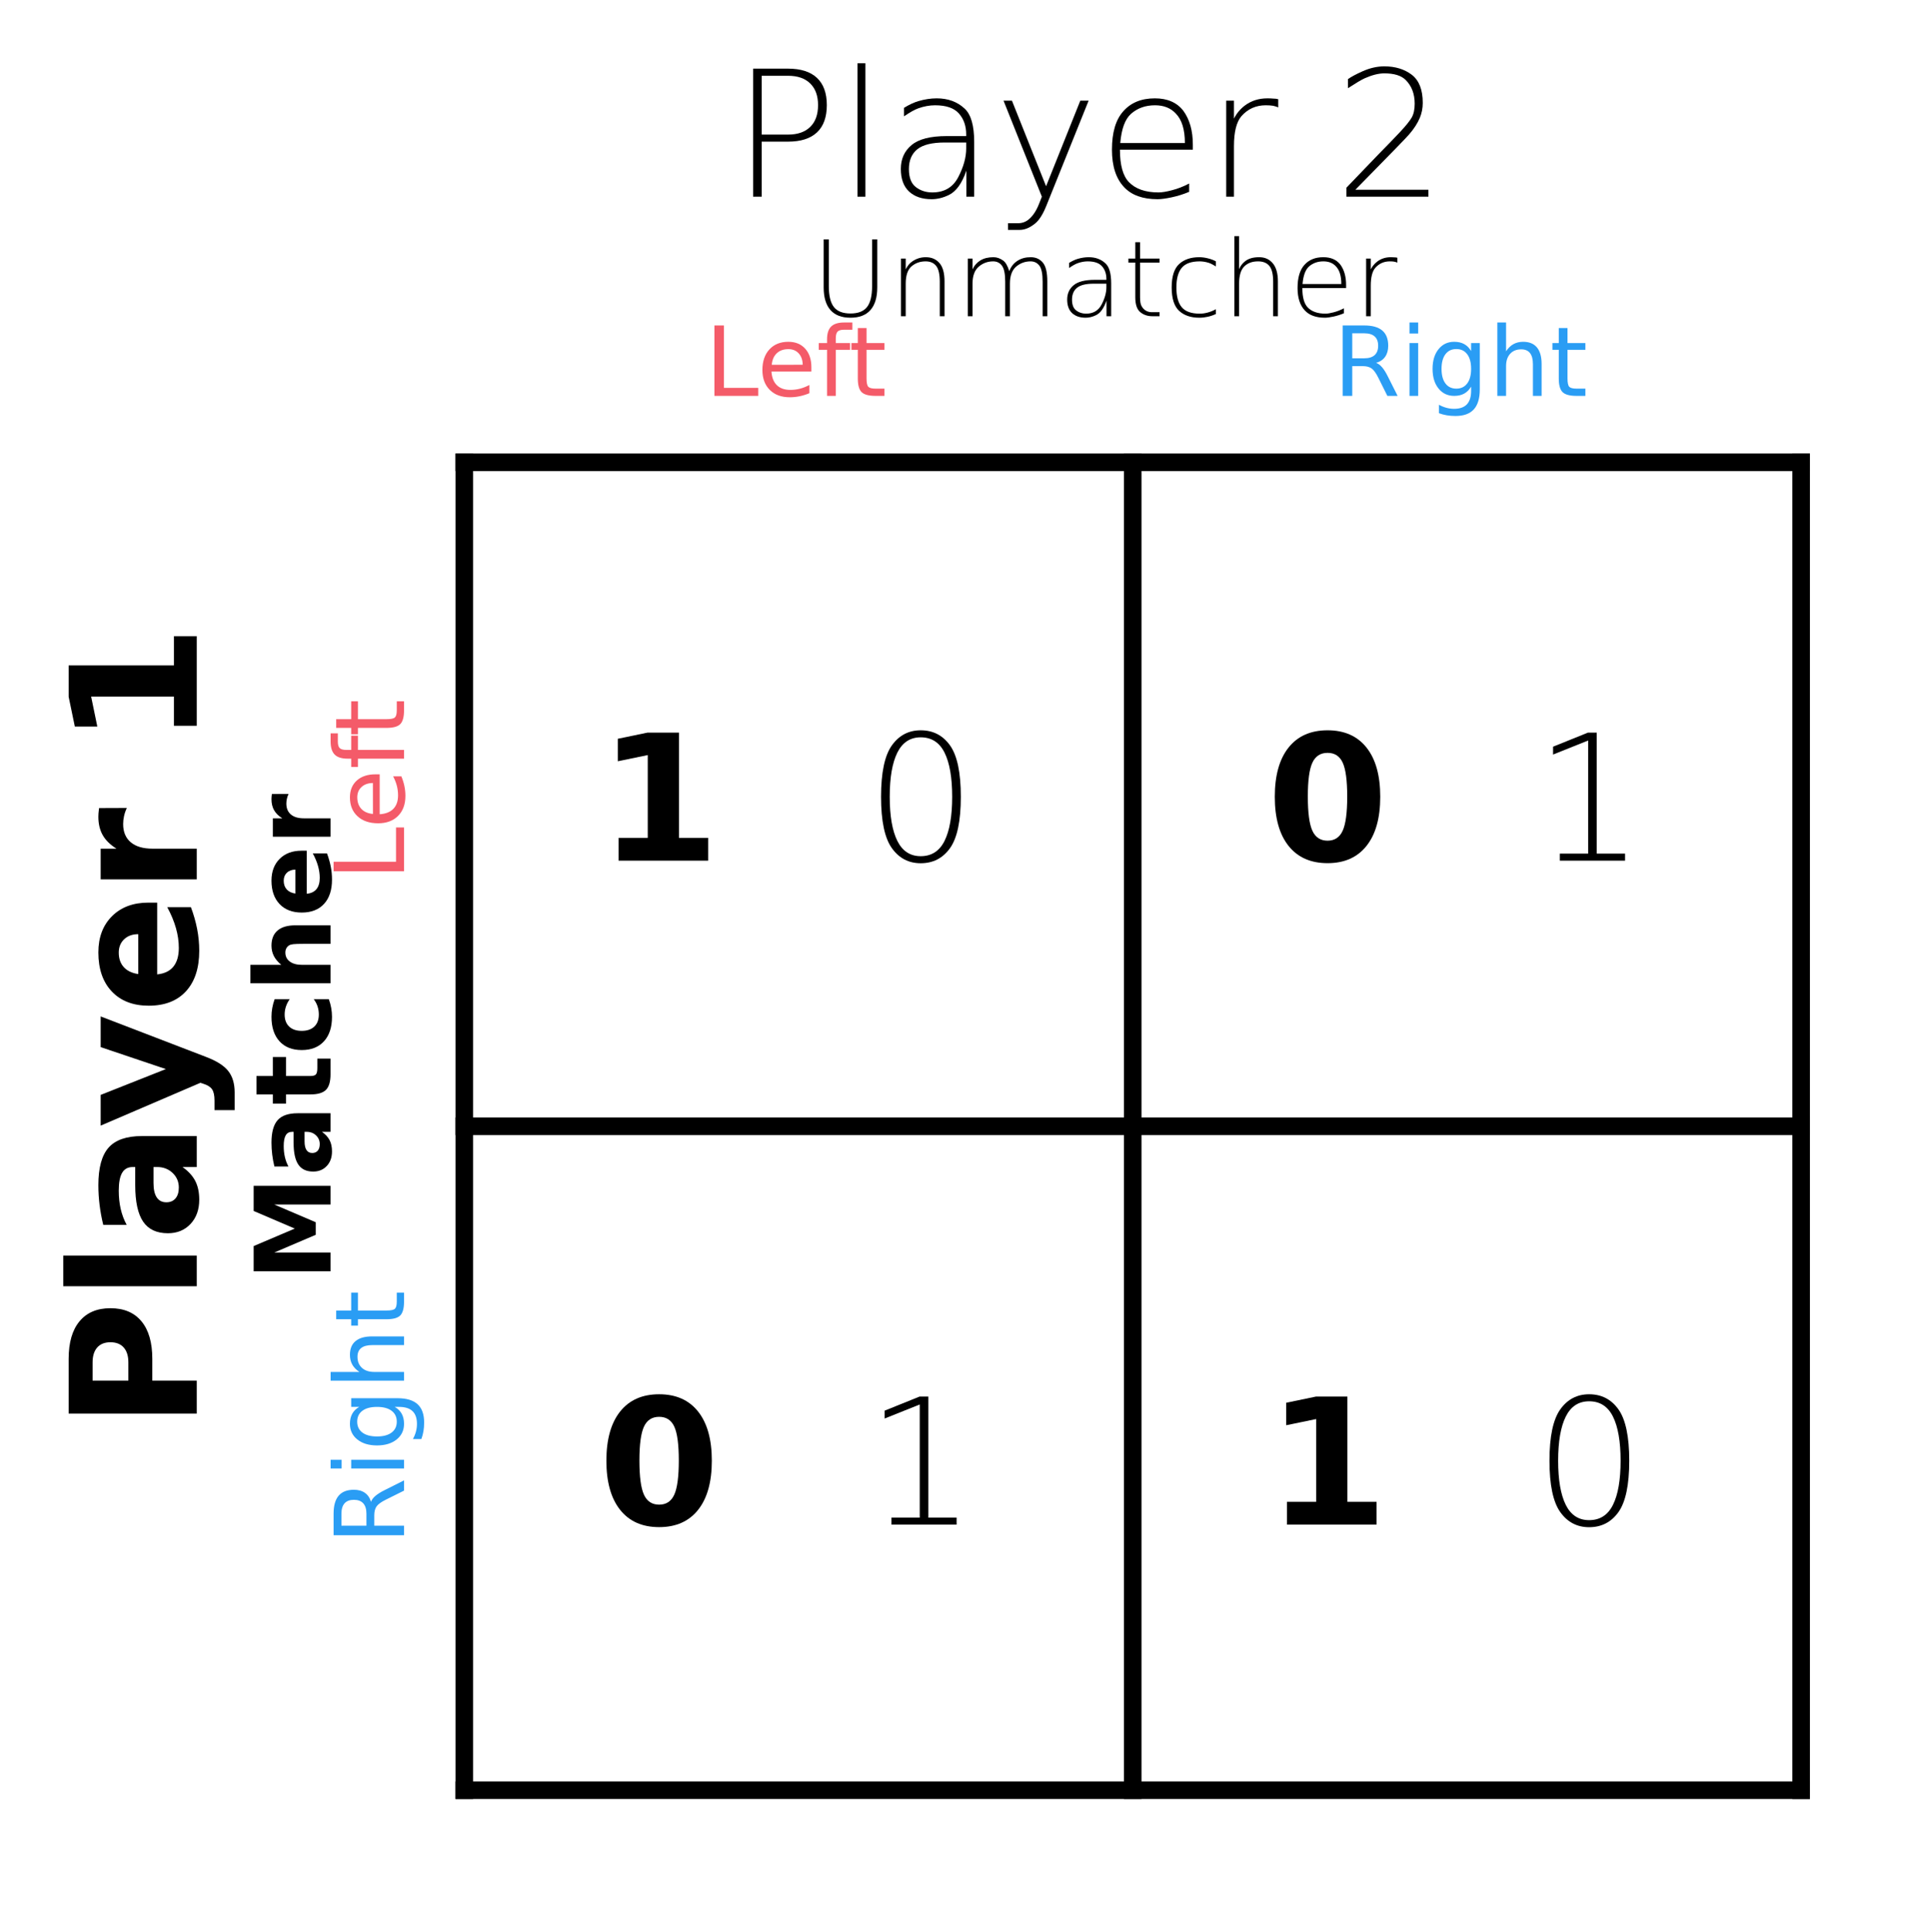
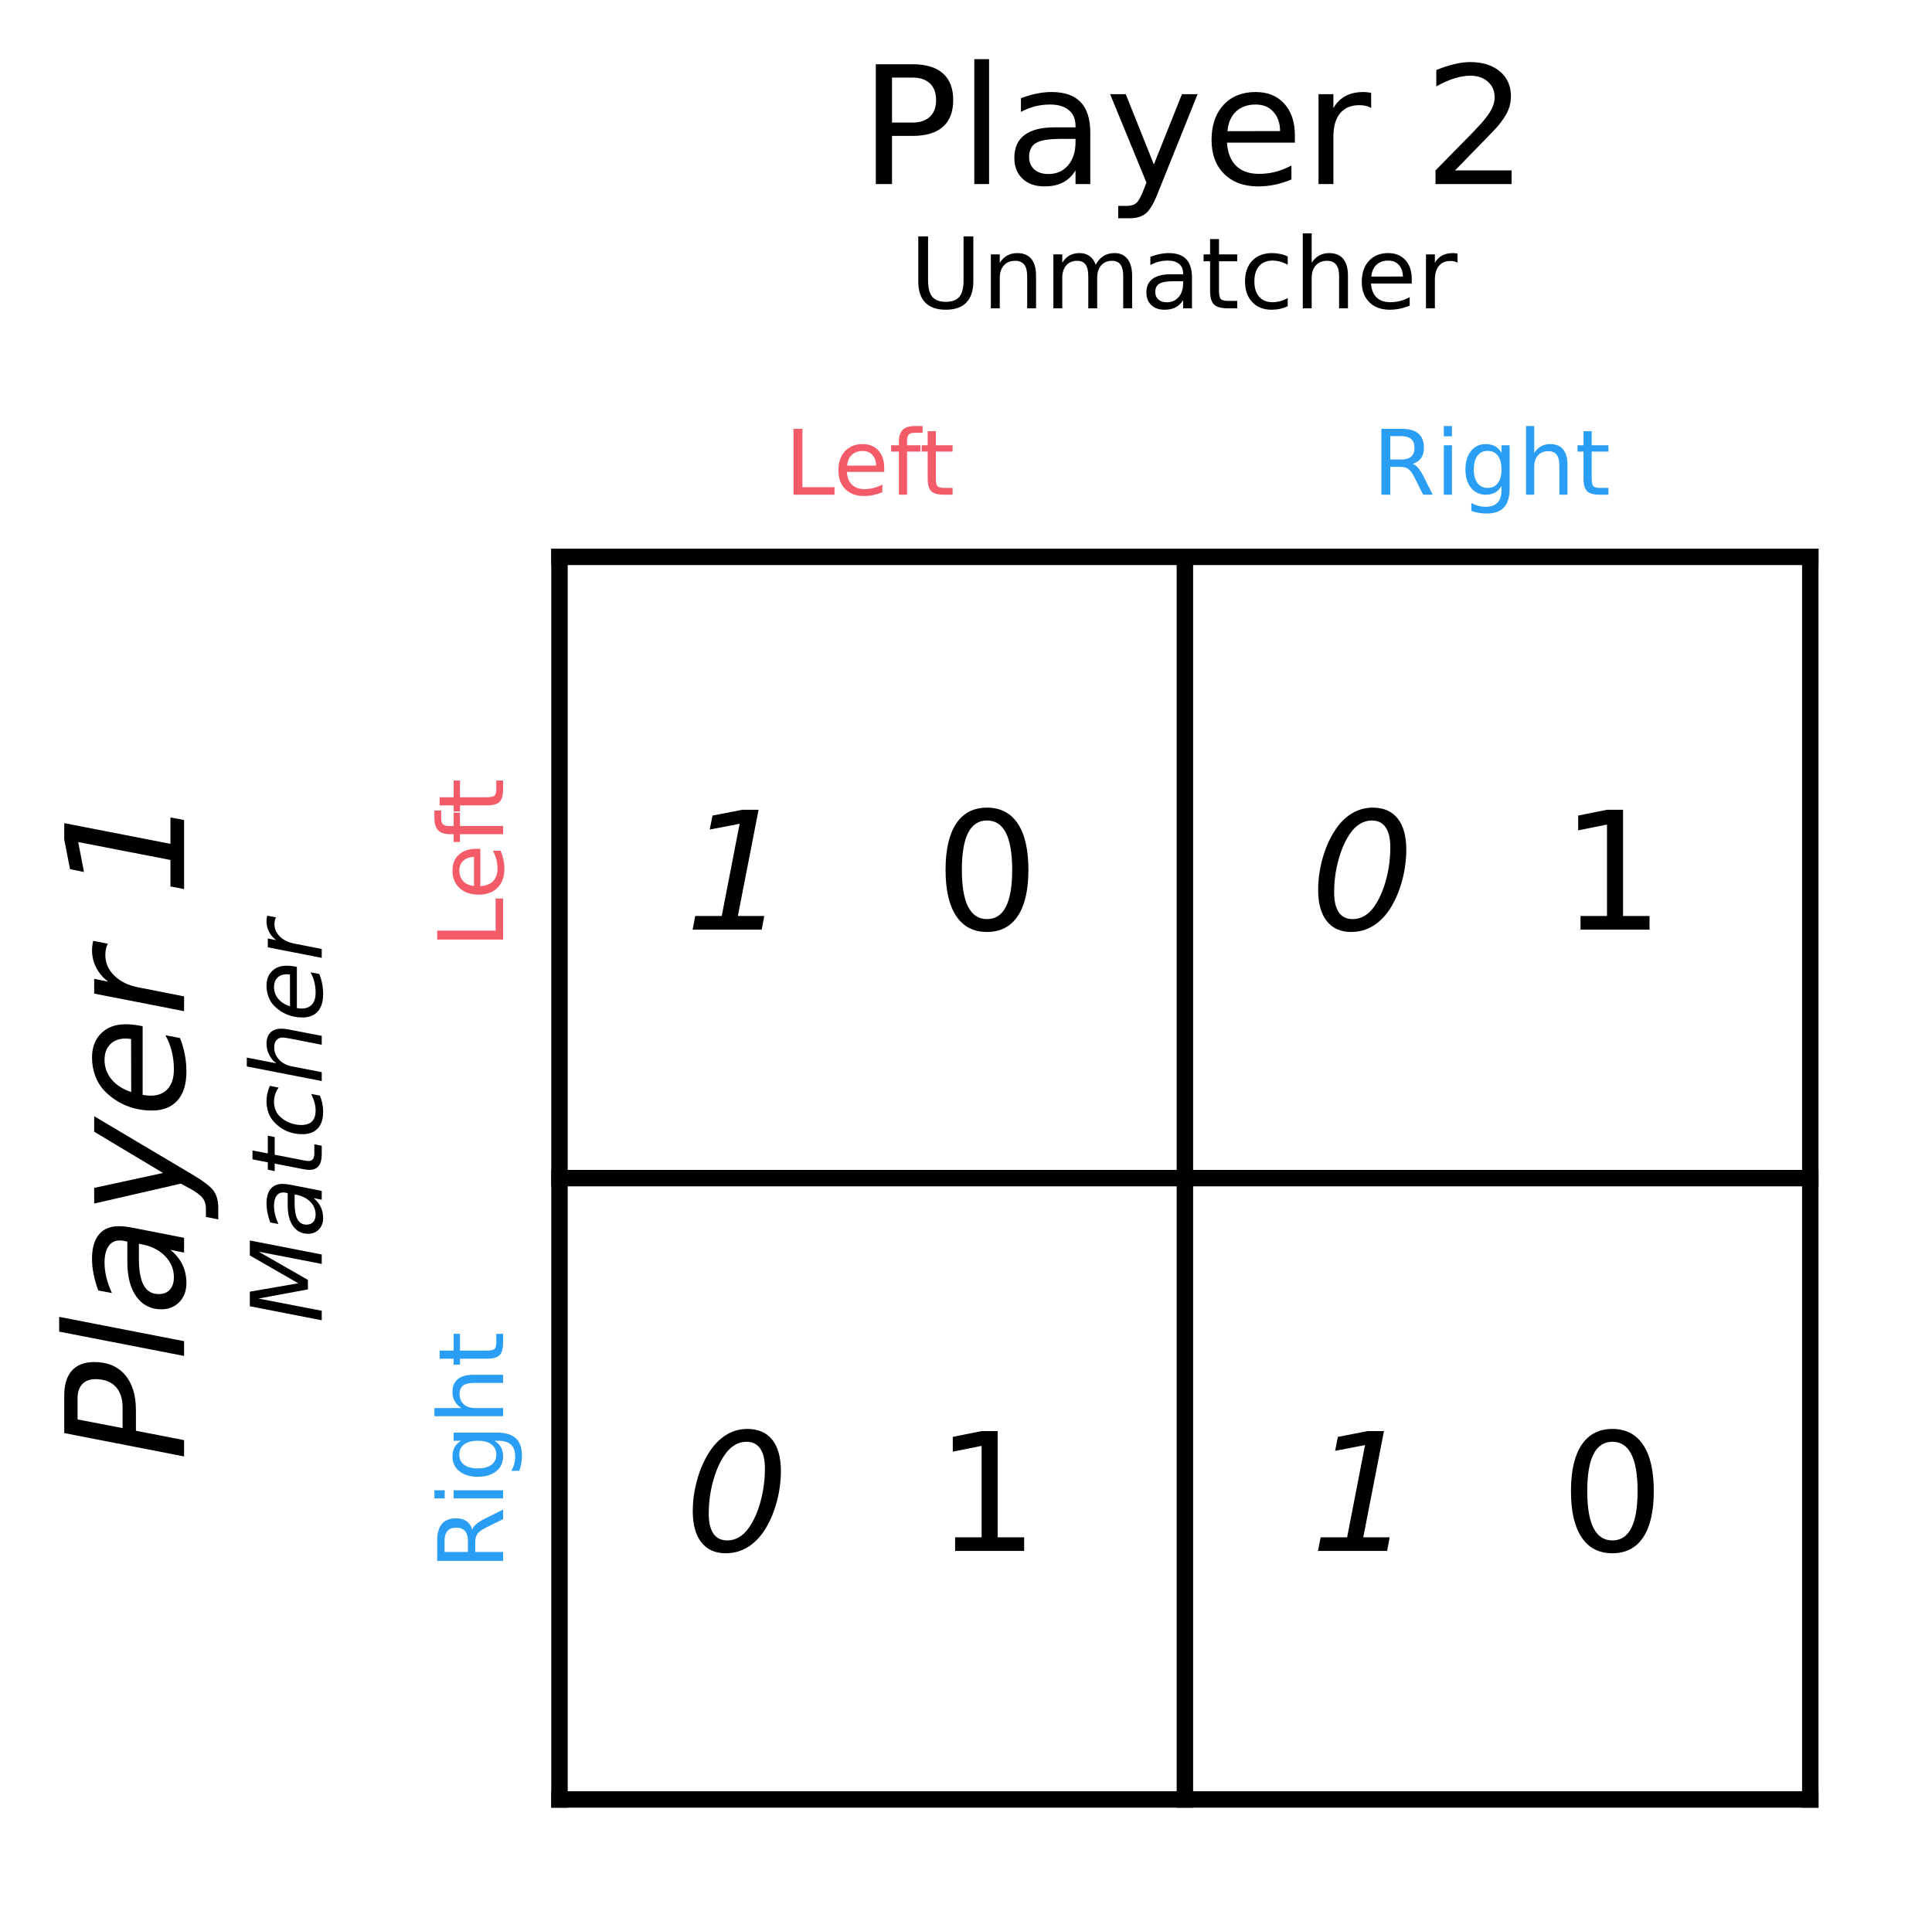
- <svg xmlns="http://www.w3.org/2000/svg" xmlns:xlink="http://www.w3.org/1999/xlink" width="219.845pt" height="218.597pt" viewBox="0 0 219.845 218.597" version="1.1">
+ <svg xmlns="http://www.w3.org/2000/svg" xmlns:xlink="http://www.w3.org/1999/xlink" width="235.064pt" height="233.717pt" viewBox="0 0 235.064 233.717" version="1.1">
  <defs>
    <style type="text/css">*{stroke-linejoin: round; stroke-linecap: butt}</style>
  </defs>
  <g id="figure_1">
    <g id="patch_1">
-       <path d="M 0 218.597  L 219.845 218.597  L 219.845 0  L 0 0  L 0 218.597  z " style="fill: none" />
+       <path d="M 0 233.717  L 235.064 233.717  L 235.064 -0  L 0 -0  L 0 233.717  z " style="fill: none" />
    </g>
    <g id="axes_1">
      <g id="patch_2">
-         <path d="M 45.245 211.397  L 212.645 211.397  L 212.645 45.077  L 45.245 45.077  L 45.245 211.397  z " style="fill: none" />
+         <path d="M 60.464 226.517  L 227.864 226.517  L 227.864 60.197  L 60.464 60.197  L 60.464 226.517  z " style="fill: none" />
      </g>
      <g id="matplotlib.axis_1" />
      <g id="matplotlib.axis_2" />
      <g id="line2d_1">
-         <path d="M 52.855 128.237  L 205.036 128.237  " clip-path="url(#pa1f01f2168)" style="fill: none; stroke: #000000; stroke-width: 2; stroke-linecap: square" />
+         <path d="M 68.073 143.357  L 220.255 143.357  " clip-path="url(#p942fbf1f1c)" style="fill: none; stroke: #000000; stroke-width: 2; stroke-linecap: square" />
      </g>
      <g id="line2d_2">
-         <path d="M 128.945 203.837  L 128.945 52.637  " clip-path="url(#pa1f01f2168)" style="fill: none; stroke: #000000; stroke-width: 2; stroke-linecap: square" />
+         <path d="M 144.164 218.957  L 144.164 67.757  " clip-path="url(#p942fbf1f1c)" style="fill: none; stroke: #000000; stroke-width: 2; stroke-linecap: square" />
      </g>
      <g id="line2d_3">
-         <path d="M 52.855 203.837  L 205.036 203.837  " clip-path="url(#pa1f01f2168)" style="fill: none; stroke: #000000; stroke-width: 2; stroke-linecap: square" />
+         <path d="M 68.073 218.957  L 220.255 218.957  " clip-path="url(#p942fbf1f1c)" style="fill: none; stroke: #000000; stroke-width: 2; stroke-linecap: square" />
      </g>
      <g id="line2d_4">
-         <path d="M 52.855 52.637  L 205.036 52.637  " clip-path="url(#pa1f01f2168)" style="fill: none; stroke: #000000; stroke-width: 2; stroke-linecap: square" />
+         <path d="M 68.073 67.757  L 220.255 67.757  " clip-path="url(#p942fbf1f1c)" style="fill: none; stroke: #000000; stroke-width: 2; stroke-linecap: square" />
      </g>
      <g id="line2d_5">
-         <path d="M 52.855 203.837  L 52.855 52.637  " clip-path="url(#pa1f01f2168)" style="fill: none; stroke: #000000; stroke-width: 2; stroke-linecap: square" />
+         <path d="M 68.073 218.957  L 68.073 67.757  " clip-path="url(#p942fbf1f1c)" style="fill: none; stroke: #000000; stroke-width: 2; stroke-linecap: square" />
      </g>
      <g id="line2d_6">
-         <path d="M 205.036 203.837  L 205.036 52.637  " clip-path="url(#pa1f01f2168)" style="fill: none; stroke: #000000; stroke-width: 2; stroke-linecap: square" />
+         <path d="M 220.255 218.957  L 220.255 67.757  " clip-path="url(#p942fbf1f1c)" style="fill: none; stroke: #000000; stroke-width: 2; stroke-linecap: square" />
      </g>
      <g id="text_1">
-         <g transform="translate(68.07273 97.99688) scale(0.2 -0.2)">
-           <defs>
-             <path id="DejaVuSans-Bold-31" d="M 750 831  L 1813 831  L 1813 3847  L 722 3622  L 722 4441  L 1806 4666  L 2950 4666  L 2950 831  L 4013 831  L 4013 0  L 750 0  L 750 831  z " transform="scale(0.015625)" />
-           </defs>
-           <use xlink:href="#DejaVuSans-Bold-31" />
+         <g transform="translate(83.29091 113.1169) scale(0.2 -0.2)">
+           <defs>
+             <path id="DejaVuSans-Oblique-31" d="M 416 531  L 1447 531  L 2144 4122  L 978 3897  L 1088 4441  L 2247 4666  L 2881 4666  L 2075 531  L 3103 531  L 3003 0  L 313 0  L 416 531  z " transform="scale(0.015625)" />
+           </defs>
+           <use xlink:href="#DejaVuSans-Oblique-31" />
        </g>
      </g>
      <g id="text_2">
-         <g transform="translate(98.50909 97.99688) scale(0.2 -0.2)">
-           <defs>
-             <path id="DejaVuSans-ExtraLight-30" d="M 2016 4494  Q 1444 4494 1166 3938  Q 888 3378 888 2328  Q 888 1278 1166 719  Q 1444 163 2016 163  Q 2606 163 2884 719  Q 3163 1278 3163 2328  Q 3163 3378 2884 3938  Q 2606 4494 2016 4494  z M 2016 4750  Q 2691 4750 3084 4200  Q 3478 3647 3478 2328  Q 3478 1009 3084 456  Q 2691 -94 2016 -94  Q 1359 -94 966 456  Q 572 1009 572 2328  Q 572 3647 966 4200  Q 1359 4750 2016 4750  z " transform="scale(0.015625)" />
-           </defs>
-           <use xlink:href="#DejaVuSans-ExtraLight-30" />
+         <g transform="translate(113.7273 113.1169) scale(0.2 -0.2)">
+           <defs>
+             <path id="DejaVuSans-30" d="M 2034 4250  Q 1547 4250 1301 3770  Q 1056 3291 1056 2328  Q 1056 1369 1301 889  Q 1547 409 2034 409  Q 2525 409 2770 889  Q 3016 1369 3016 2328  Q 3016 3291 2770 3770  Q 2525 4250 2034 4250  z M 2034 4750  Q 2819 4750 3233 4129  Q 3647 3509 3647 2328  Q 3647 1150 3233 529  Q 2819 -91 2034 -91  Q 1250 -91 836 529  Q 422 1150 422 2328  Q 422 3509 836 4129  Q 1250 4750 2034 4750  z " transform="scale(0.015625)" />
+           </defs>
+           <use xlink:href="#DejaVuSans-30" />
        </g>
      </g>
      <g id="text_3">
-         <g transform="translate(144.1636 173.5969) scale(0.2 -0.2)">
-           <use xlink:href="#DejaVuSans-Bold-31" />
+         <g transform="translate(159.3818 188.7169) scale(0.2 -0.2)">
+           <use xlink:href="#DejaVuSans-Oblique-31" />
        </g>
      </g>
      <g id="text_4">
-         <g transform="translate(174.6 173.5969) scale(0.2 -0.2)">
-           <use xlink:href="#DejaVuSans-ExtraLight-30" />
+         <g transform="translate(189.8182 188.7169) scale(0.2 -0.2)">
+           <use xlink:href="#DejaVuSans-30" />
        </g>
      </g>
      <g id="text_5">
-         <g transform="translate(68.07273 173.5969) scale(0.2 -0.2)">
-           <defs>
-             <path id="DejaVuSans-Bold-30" d="M 2944 2338  Q 2944 3213 2780 3570  Q 2616 3928 2228 3928  Q 1841 3928 1675 3570  Q 1509 3213 1509 2338  Q 1509 1453 1675 1090  Q 1841 728 2228 728  Q 2613 728 2778 1090  Q 2944 1453 2944 2338  z M 4147 2328  Q 4147 1169 3647 539  Q 3147 -91 2228 -91  Q 1306 -91 806 539  Q 306 1169 306 2328  Q 306 3491 806 4120  Q 1306 4750 2228 4750  Q 3147 4750 3647 4120  Q 4147 3491 4147 2328  z " transform="scale(0.015625)" />
-           </defs>
-           <use xlink:href="#DejaVuSans-Bold-30" />
+         <g transform="translate(83.29091 188.7169) scale(0.2 -0.2)">
+           <defs>
+             <path id="DejaVuSans-Oblique-30" d="M 2444 4750  Q 3078 4750 3414 4328  Q 3750 3906 3750 3116  Q 3750 2516 3592 1923  Q 3434 1331 3150 863  Q 2859 394 2467 151  Q 2075 -91 1600 -91  Q 988 -91 653 334  Q 319 759 319 1544  Q 319 2138 480 2733  Q 641 3328 928 3794  Q 1216 4263 1602 4506  Q 1988 4750 2444 4750  z M 2406 4250  Q 2169 4250 1955 4123  Q 1741 3997 1569 3750  Q 1281 3338 1111 2720  Q 941 2103 941 1453  Q 941 938 1123 673  Q 1306 409 1663 409  Q 1913 409 2125 536  Q 2338 663 2509 909  Q 2794 1319 2961 1936  Q 3128 2553 3128 3206  Q 3128 3722 2945 3986  Q 2763 4250 2406 4250  z " transform="scale(0.015625)" />
+           </defs>
+           <use xlink:href="#DejaVuSans-Oblique-30" />
        </g>
      </g>
      <g id="text_6">
-         <g transform="translate(98.50909 173.5969) scale(0.2 -0.2)">
-           <defs>
-             <path id="DejaVuSans-ExtraLight-31" d="M 950 256  L 1981 256  L 1981 4378  L 703 3866  L 703 4153  L 1975 4666  L 2294 4666  L 2294 256  L 3325 256  L 3325 0  L 950 0  L 950 256  z " transform="scale(0.015625)" />
-           </defs>
-           <use xlink:href="#DejaVuSans-ExtraLight-31" />
+         <g transform="translate(113.7273 188.7169) scale(0.2 -0.2)">
+           <defs>
+             <path id="DejaVuSans-31" d="M 794 531  L 1825 531  L 1825 4091  L 703 3866  L 703 4441  L 1819 4666  L 2450 4666  L 2450 531  L 3481 531  L 3481 0  L 794 0  L 794 531  z " transform="scale(0.015625)" />
+           </defs>
+           <use xlink:href="#DejaVuSans-31" />
        </g>
      </g>
      <g id="text_7">
-         <g transform="translate(144.1636 97.99688) scale(0.2 -0.2)">
-           <use xlink:href="#DejaVuSans-Bold-30" />
+         <g transform="translate(159.3818 113.1169) scale(0.2 -0.2)">
+           <use xlink:href="#DejaVuSans-Oblique-30" />
        </g>
      </g>
      <g id="text_8">
-         <g transform="translate(174.6 97.99688) scale(0.2 -0.2)">
-           <use xlink:href="#DejaVuSans-ExtraLight-31" />
+         <g transform="translate(189.8182 113.1169) scale(0.2 -0.2)">
+           <use xlink:href="#DejaVuSans-31" />
        </g>
      </g>
      <g id="text_9">
-         <g style="fill: #f45b69" transform="translate(45.99464 100.2845) rotate(-90) scale(0.11 -0.11)">
+         <g style="fill: #f45b69" transform="translate(61.21283 115.4045) rotate(-90) scale(0.11 -0.11)">
          <defs>
            <path id="DejaVuSans-4c" d="M 628 4666  L 1259 4666  L 1259 531  L 3531 531  L 3531 0  L 628 0  L 628 4666  z " transform="scale(0.015625)" />
            <path id="DejaVuSans-65" d="M 3597 1894  L 3597 1613  L 953 1613  Q 991 1019 1311 708  Q 1631 397 2203 397  Q 2534 397 2845 478  Q 3156 559 3463 722  L 3463 178  Q 3153 47 2828 -22  Q 2503 -91 2169 -91  Q 1331 -91 842 396  Q 353 884 353 1716  Q 353 2575 817 3079  Q 1281 3584 2069 3584  Q 2775 3584 3186 3129  Q 3597 2675 3597 1894  z M 3022 2063  Q 3016 2534 2758 2815  Q 2500 3097 2075 3097  Q 1594 3097 1305 2825  Q 1016 2553 972 2059  L 3022 2063  z " transform="scale(0.015625)" />
            <path id="DejaVuSans-66" d="M 2375 4863  L 2375 4384  L 1825 4384  Q 1516 4384 1395 4259  Q 1275 4134 1275 3809  L 1275 3500  L 2222 3500  L 2222 3053  L 1275 3053  L 1275 0  L 697 0  L 697 3053  L 147 3053  L 147 3500  L 697 3500  L 697 3744  Q 697 4328 969 4595  Q 1241 4863 1831 4863  L 2375 4863  z " transform="scale(0.015625)" />
            <path id="DejaVuSans-74" d="M 1172 4494  L 1172 3500  L 2356 3500  L 2356 3053  L 1172 3053  L 1172 1153  Q 1172 725 1289 603  Q 1406 481 1766 481  L 2356 481  L 2356 0  L 1766 0  Q 1100 0 847 248  Q 594 497 594 1153  L 594 3053  L 172 3053  L 172 3500  L 594 3500  L 594 4494  L 1172 4494  z " transform="scale(0.015625)" />
          </defs>
          <use xlink:href="#DejaVuSans-4c" />
          <use xlink:href="#DejaVuSans-65" transform="translate(53.96289 0)" />
          <use xlink:href="#DejaVuSans-66" transform="translate(115.4863 0)" />
          <use xlink:href="#DejaVuSans-74" transform="translate(148.9414 0)" />
        </g>
      </g>
      <g id="text_10">
-         <g style="fill: #2a9df4" transform="translate(45.99464 175.8845) rotate(-90) scale(0.11 -0.11)">
+         <g style="fill: #2a9df4" transform="translate(61.21283 191.0045) rotate(-90) scale(0.11 -0.11)">
          <defs>
            <path id="DejaVuSans-52" d="M 2841 2188  Q 3044 2119 3236 1894  Q 3428 1669 3622 1275  L 4263 0  L 3584 0  L 2988 1197  Q 2756 1666 2539 1819  Q 2322 1972 1947 1972  L 1259 1972  L 1259 0  L 628 0  L 628 4666  L 2053 4666  Q 2853 4666 3247 4331  Q 3641 3997 3641 3322  Q 3641 2881 3436 2590  Q 3231 2300 2841 2188  z M 1259 4147  L 1259 2491  L 2053 2491  Q 2509 2491 2742 2702  Q 2975 2913 2975 3322  Q 2975 3731 2742 3939  Q 2509 4147 2053 4147  L 1259 4147  z " transform="scale(0.015625)" />
            <path id="DejaVuSans-69" d="M 603 3500  L 1178 3500  L 1178 0  L 603 0  L 603 3500  z M 603 4863  L 1178 4863  L 1178 4134  L 603 4134  L 603 4863  z " transform="scale(0.015625)" />
            <path id="DejaVuSans-67" d="M 2906 1791  Q 2906 2416 2648 2759  Q 2391 3103 1925 3103  Q 1463 3103 1205 2759  Q 947 2416 947 1791  Q 947 1169 1205 825  Q 1463 481 1925 481  Q 2391 481 2648 825  Q 2906 1169 2906 1791  z M 3481 434  Q 3481 -459 3084 -895  Q 2688 -1331 1869 -1331  Q 1566 -1331 1297 -1286  Q 1028 -1241 775 -1147  L 775 -588  Q 1028 -725 1275 -790  Q 1522 -856 1778 -856  Q 2344 -856 2625 -561  Q 2906 -266 2906 331  L 2906 616  Q 2728 306 2450 153  Q 2172 0 1784 0  Q 1141 0 747 490  Q 353 981 353 1791  Q 353 2603 747 3093  Q 1141 3584 1784 3584  Q 2172 3584 2450 3431  Q 2728 3278 2906 2969  L 2906 3500  L 3481 3500  L 3481 434  z " transform="scale(0.015625)" />
            <path id="DejaVuSans-68" d="M 3513 2113  L 3513 0  L 2938 0  L 2938 2094  Q 2938 2591 2744 2837  Q 2550 3084 2163 3084  Q 1697 3084 1428 2787  Q 1159 2491 1159 1978  L 1159 0  L 581 0  L 581 4863  L 1159 4863  L 1159 2956  Q 1366 3272 1645 3428  Q 1925 3584 2291 3584  Q 2894 3584 3203 3211  Q 3513 2838 3513 2113  z " transform="scale(0.015625)" />
          </defs>
          <use xlink:href="#DejaVuSans-52" />
          <use xlink:href="#DejaVuSans-69" transform="translate(69.48242 0)" />
          <use xlink:href="#DejaVuSans-67" transform="translate(97.26562 0)" />
          <use xlink:href="#DejaVuSans-68" transform="translate(160.7422 0)" />
          <use xlink:href="#DejaVuSans-74" transform="translate(224.1211 0)" />
        </g>
      </g>
      <g id="text_11">
-         <g style="fill: #f45b69" transform="translate(80.24727 45.07688) scale(0.11 -0.11)">
+         <g style="fill: #f45b69" transform="translate(95.46546 60.19687) scale(0.11 -0.11)">
          <use xlink:href="#DejaVuSans-4c" />
          <use xlink:href="#DejaVuSans-65" transform="translate(53.96289 0)" />
          <use xlink:href="#DejaVuSans-66" transform="translate(115.4863 0)" />
          <use xlink:href="#DejaVuSans-74" transform="translate(148.9414 0)" />
        </g>
      </g>
      <g id="text_12">
-         <g style="fill: #2a9df4" transform="translate(151.7727 45.07688) scale(0.11 -0.11)">
+         <g style="fill: #2a9df4" transform="translate(166.9909 60.19687) scale(0.11 -0.11)">
          <use xlink:href="#DejaVuSans-52" />
          <use xlink:href="#DejaVuSans-69" transform="translate(69.48242 0)" />
          <use xlink:href="#DejaVuSans-67" transform="translate(97.26562 0)" />
          <use xlink:href="#DejaVuSans-68" transform="translate(160.7422 0)" />
          <use xlink:href="#DejaVuSans-74" transform="translate(224.1211 0)" />
        </g>
      </g>
      <g id="text_13">
-         <g transform="translate(22.39688 162.7925) rotate(-90) scale(0.2 -0.2)">
-           <defs>
-             <path id="DejaVuSans-Bold-50" d="M 588 4666  L 2584 4666  Q 3475 4666 3951 4270  Q 4428 3875 4428 3144  Q 4428 2409 3951 2014  Q 3475 1619 2584 1619  L 1791 1619  L 1791 0  L 588 0  L 588 4666  z M 1791 3794  L 1791 2491  L 2456 2491  Q 2806 2491 2997 2661  Q 3188 2831 3188 3144  Q 3188 3456 2997 3625  Q 2806 3794 2456 3794  L 1791 3794  z " transform="scale(0.015625)" />
-             <path id="DejaVuSans-Bold-6c" d="M 538 4863  L 1656 4863  L 1656 0  L 538 0  L 538 4863  z " transform="scale(0.015625)" />
-             <path id="DejaVuSans-Bold-61" d="M 2106 1575  Q 1756 1575 1579 1456  Q 1403 1338 1403 1106  Q 1403 894 1545 773  Q 1688 653 1941 653  Q 2256 653 2472 879  Q 2688 1106 2688 1447  L 2688 1575  L 2106 1575  z M 3816 1997  L 3816 0  L 2688 0  L 2688 519  Q 2463 200 2181 54  Q 1900 -91 1497 -91  Q 953 -91 614 226  Q 275 544 275 1050  Q 275 1666 698 1953  Q 1122 2241 2028 2241  L 2688 2241  L 2688 2328  Q 2688 2594 2478 2717  Q 2269 2841 1825 2841  Q 1466 2841 1156 2769  Q 847 2697 581 2553  L 581 3406  Q 941 3494 1303 3539  Q 1666 3584 2028 3584  Q 2975 3584 3395 3211  Q 3816 2838 3816 1997  z " transform="scale(0.015625)" />
-             <path id="DejaVuSans-Bold-79" d="M 78 3500  L 1197 3500  L 2138 1125  L 2938 3500  L 4056 3500  L 2584 -331  Q 2363 -916 2067 -1148  Q 1772 -1381 1288 -1381  L 641 -1381  L 641 -647  L 991 -647  Q 1275 -647 1404 -556  Q 1534 -466 1606 -231  L 1638 -134  L 78 3500  z " transform="scale(0.015625)" />
-             <path id="DejaVuSans-Bold-65" d="M 4031 1759  L 4031 1441  L 1416 1441  Q 1456 1047 1700 850  Q 1944 653 2381 653  Q 2734 653 3104 758  Q 3475 863 3866 1075  L 3866 213  Q 3469 63 3072 -14  Q 2675 -91 2278 -91  Q 1328 -91 801 392  Q 275 875 275 1747  Q 275 2603 792 3093  Q 1309 3584 2216 3584  Q 3041 3584 3536 3087  Q 4031 2591 4031 1759  z M 2881 2131  Q 2881 2450 2695 2645  Q 2509 2841 2209 2841  Q 1884 2841 1681 2658  Q 1478 2475 1428 2131  L 2881 2131  z " transform="scale(0.015625)" />
-             <path id="DejaVuSans-Bold-72" d="M 3138 2547  Q 2991 2616 2845 2648  Q 2700 2681 2553 2681  Q 2122 2681 1889 2404  Q 1656 2128 1656 1613  L 1656 0  L 538 0  L 538 3500  L 1656 3500  L 1656 2925  Q 1872 3269 2151 3426  Q 2431 3584 2822 3584  Q 2878 3584 2943 3579  Q 3009 3575 3134 3559  L 3138 2547  z " transform="scale(0.015625)" />
-             <path id="DejaVuSans-Bold-20" transform="scale(0.015625)" />
-           </defs>
-           <use xlink:href="#DejaVuSans-Bold-50" />
-           <use xlink:href="#DejaVuSans-Bold-6c" transform="translate(73.29102 0)" />
-           <use xlink:href="#DejaVuSans-Bold-61" transform="translate(107.5684 0)" />
-           <use xlink:href="#DejaVuSans-Bold-79" transform="translate(171.9238 0)" />
-           <use xlink:href="#DejaVuSans-Bold-65" transform="translate(237.1094 0)" />
-           <use xlink:href="#DejaVuSans-Bold-72" transform="translate(304.9316 0)" />
-           <use xlink:href="#DejaVuSans-Bold-20" transform="translate(354.248 0)" />
-           <use xlink:href="#DejaVuSans-Bold-31" transform="translate(389.0625 0)" />
+         <g transform="translate(22.39688 177.7562) rotate(-90) scale(0.2 -0.2)">
+           <defs>
+             <path id="DejaVuSans-Oblique-50" d="M 1081 4666  L 2541 4666  Q 3178 4666 3512 4369  Q 3847 4072 3847 3500  Q 3847 2731 3353 2303  Q 2859 1875 1966 1875  L 1172 1875  L 806 0  L 172 0  L 1081 4666  z M 1613 4147  L 1275 2394  L 2069 2394  Q 2606 2394 2893 2669  Q 3181 2944 3181 3456  Q 3181 3784 2986 3965  Q 2791 4147 2438 4147  L 1613 4147  z " transform="scale(0.015625)" />
+             <path id="DejaVuSans-Oblique-6c" d="M 1172 4863  L 1747 4863  L 800 0  L 225 0  L 1172 4863  z " transform="scale(0.015625)" />
+             <path id="DejaVuSans-Oblique-61" d="M 3438 1997  L 3047 0  L 2472 0  L 2578 531  Q 2325 219 2001 64  Q 1678 -91 1281 -91  Q 834 -91 548 182  Q 263 456 263 884  Q 263 1497 752 1853  Q 1241 2209 2100 2209  L 2900 2209  L 2931 2363  Q 2938 2388 2941 2417  Q 2944 2447 2944 2509  Q 2944 2788 2717 2942  Q 2491 3097 2081 3097  Q 1800 3097 1504 3025  Q 1209 2953 897 2809  L 997 3341  Q 1322 3463 1633 3523  Q 1944 3584 2234 3584  Q 2853 3584 3176 3315  Q 3500 3047 3500 2534  Q 3500 2431 3484 2292  Q 3469 2153 3438 1997  z M 2816 1759  L 2241 1759  Q 1534 1759 1195 1570  Q 856 1381 856 984  Q 856 709 1029 553  Q 1203 397 1509 397  Q 1978 397 2328 733  Q 2678 1069 2791 1631  L 2816 1759  z " transform="scale(0.015625)" />
+             <path id="DejaVuSans-Oblique-79" d="M 1588 -325  Q 1188 -997 936 -1164  Q 684 -1331 294 -1331  L -159 -1331  L -63 -850  L 269 -850  Q 509 -850 678 -719  Q 847 -588 1056 -206  L 1234 128  L 459 3500  L 1069 3500  L 1650 819  L 3256 3500  L 3859 3500  L 1588 -325  z " transform="scale(0.015625)" />
+             <path id="DejaVuSans-Oblique-65" d="M 3078 2063  Q 3088 2113 3092 2166  Q 3097 2219 3097 2272  Q 3097 2653 2873 2875  Q 2650 3097 2266 3097  Q 1838 3097 1509 2826  Q 1181 2556 1013 2059  L 3078 2063  z M 3578 1613  L 903 1613  Q 884 1494 878 1425  Q 872 1356 872 1306  Q 872 872 1139 634  Q 1406 397 1894 397  Q 2269 397 2603 481  Q 2938 566 3225 728  L 3116 159  Q 2806 34 2476 -28  Q 2147 -91 1806 -91  Q 1078 -91 686 257  Q 294 606 294 1247  Q 294 1794 489 2264  Q 684 2734 1063 3103  Q 1306 3334 1642 3459  Q 1978 3584 2356 3584  Q 2950 3584 3301 3228  Q 3653 2872 3653 2272  Q 3653 2128 3634 1964  Q 3616 1800 3578 1613  z " transform="scale(0.015625)" />
+             <path id="DejaVuSans-Oblique-72" d="M 2853 2969  Q 2766 3016 2653 3041  Q 2541 3066 2413 3066  Q 1953 3066 1609 2717  Q 1266 2369 1153 1784  L 800 0  L 225 0  L 909 3500  L 1484 3500  L 1375 2956  Q 1603 3259 1920 3421  Q 2238 3584 2597 3584  Q 2691 3584 2781 3573  Q 2872 3563 2963 3538  L 2853 2969  z " transform="scale(0.015625)" />
+             <path id="DejaVuSans-Oblique-20" transform="scale(0.015625)" />
+           </defs>
+           <use xlink:href="#DejaVuSans-Oblique-50" />
+           <use xlink:href="#DejaVuSans-Oblique-6c" transform="translate(60.30273 0)" />
+           <use xlink:href="#DejaVuSans-Oblique-61" transform="translate(88.08594 0)" />
+           <use xlink:href="#DejaVuSans-Oblique-79" transform="translate(149.3652 0)" />
+           <use xlink:href="#DejaVuSans-Oblique-65" transform="translate(208.5449 0)" />
+           <use xlink:href="#DejaVuSans-Oblique-72" transform="translate(270.0684 0)" />
+           <use xlink:href="#DejaVuSans-Oblique-20" transform="translate(311.1816 0)" />
+           <use xlink:href="#DejaVuSans-Oblique-31" transform="translate(342.9688 0)" />
        </g>
      </g>
      <g id="text_14">
-         <g transform="translate(37.62358 145.8525) rotate(-90) scale(0.12 -0.12)">
-           <defs>
-             <path id="DejaVuSans-Bold-4d" d="M 588 4666  L 2119 4666  L 3181 2169  L 4250 4666  L 5778 4666  L 5778 0  L 4641 0  L 4641 3413  L 3566 897  L 2803 897  L 1728 3413  L 1728 0  L 588 0  L 588 4666  z " transform="scale(0.015625)" />
-             <path id="DejaVuSans-Bold-74" d="M 1759 4494  L 1759 3500  L 2913 3500  L 2913 2700  L 1759 2700  L 1759 1216  Q 1759 972 1856 886  Q 1953 800 2241 800  L 2816 800  L 2816 0  L 1856 0  Q 1194 0 917 276  Q 641 553 641 1216  L 641 2700  L 84 2700  L 84 3500  L 641 3500  L 641 4494  L 1759 4494  z " transform="scale(0.015625)" />
-             <path id="DejaVuSans-Bold-63" d="M 3366 3391  L 3366 2478  Q 3138 2634 2908 2709  Q 2678 2784 2431 2784  Q 1963 2784 1702 2511  Q 1441 2238 1441 1747  Q 1441 1256 1702 982  Q 1963 709 2431 709  Q 2694 709 2930 787  Q 3166 866 3366 1019  L 3366 103  Q 3103 6 2833 -42  Q 2563 -91 2291 -91  Q 1344 -91 809 395  Q 275 881 275 1747  Q 275 2613 809 3098  Q 1344 3584 2291 3584  Q 2566 3584 2833 3536  Q 3100 3488 3366 3391  z " transform="scale(0.015625)" />
-             <path id="DejaVuSans-Bold-68" d="M 4056 2131  L 4056 0  L 2931 0  L 2931 347  L 2931 1625  Q 2931 2084 2911 2256  Q 2891 2428 2841 2509  Q 2775 2619 2662 2680  Q 2550 2741 2406 2741  Q 2056 2741 1856 2470  Q 1656 2200 1656 1722  L 1656 0  L 538 0  L 538 4863  L 1656 4863  L 1656 2988  Q 1909 3294 2193 3439  Q 2478 3584 2822 3584  Q 3428 3584 3742 3212  Q 4056 2841 4056 2131  z " transform="scale(0.015625)" />
-           </defs>
-           <use xlink:href="#DejaVuSans-Bold-4d" />
-           <use xlink:href="#DejaVuSans-Bold-61" transform="translate(99.51172 0)" />
-           <use xlink:href="#DejaVuSans-Bold-74" transform="translate(166.9922 0)" />
-           <use xlink:href="#DejaVuSans-Bold-63" transform="translate(214.7949 0)" />
-           <use xlink:href="#DejaVuSans-Bold-68" transform="translate(274.0723 0)" />
-           <use xlink:href="#DejaVuSans-Bold-65" transform="translate(345.2637 0)" />
-           <use xlink:href="#DejaVuSans-Bold-72" transform="translate(413.0859 0)" />
+         <g transform="translate(39.1454 160.9725) rotate(-90) scale(0.12 -0.12)">
+           <defs>
+             <path id="DejaVuSans-Oblique-4d" d="M 1081 4666  L 2028 4666  L 2572 1522  L 4378 4666  L 5350 4666  L 4441 0  L 3828 0  L 4622 4091  L 2791 897  L 2175 897  L 1581 4103  L 788 0  L 172 0  L 1081 4666  z " transform="scale(0.015625)" />
+             <path id="DejaVuSans-Oblique-74" d="M 2706 3500  L 2619 3053  L 1472 3053  L 1100 1153  Q 1081 1047 1072 975  Q 1063 903 1063 863  Q 1063 663 1183 572  Q 1303 481 1569 481  L 2150 481  L 2053 0  L 1503 0  Q 991 0 739 200  Q 488 400 488 806  Q 488 878 497 964  Q 506 1050 525 1153  L 897 3053  L 409 3053  L 500 3500  L 978 3500  L 1172 4494  L 1747 4494  L 1556 3500  L 2706 3500  z " transform="scale(0.015625)" />
+             <path id="DejaVuSans-Oblique-63" d="M 3431 3366  L 3316 2797  Q 3109 2947 2876 3022  Q 2644 3097 2394 3097  Q 2119 3097 1870 3000  Q 1622 2903 1453 2725  Q 1184 2453 1037 2087  Q 891 1722 891 1331  Q 891 859 1127 628  Q 1363 397 1844 397  Q 2081 397 2348 469  Q 2616 541 2906 684  L 2797 116  Q 2547 13 2283 -39  Q 2019 -91 1741 -91  Q 1044 -91 669 257  Q 294 606 294 1253  Q 294 1797 489 2255  Q 684 2713 1069 3078  Q 1331 3328 1684 3456  Q 2038 3584 2456 3584  Q 2700 3584 2940 3529  Q 3181 3475 3431 3366  z " transform="scale(0.015625)" />
+             <path id="DejaVuSans-Oblique-68" d="M 3566 2113  L 3156 0  L 2578 0  L 2988 2091  Q 3016 2238 3031 2350  Q 3047 2463 3047 2528  Q 3047 2791 2881 2937  Q 2716 3084 2419 3084  Q 1956 3084 1617 2771  Q 1278 2459 1178 1941  L 800 0  L 225 0  L 1172 4863  L 1747 4863  L 1375 2950  Q 1594 3244 1934 3414  Q 2275 3584 2650 3584  Q 3113 3584 3367 3334  Q 3622 3084 3622 2631  Q 3622 2519 3608 2391  Q 3594 2263 3566 2113  z " transform="scale(0.015625)" />
+           </defs>
+           <use xlink:href="#DejaVuSans-Oblique-4d" />
+           <use xlink:href="#DejaVuSans-Oblique-61" transform="translate(86.2793 0)" />
+           <use xlink:href="#DejaVuSans-Oblique-74" transform="translate(147.5586 0)" />
+           <use xlink:href="#DejaVuSans-Oblique-63" transform="translate(186.7676 0)" />
+           <use xlink:href="#DejaVuSans-Oblique-68" transform="translate(241.748 0)" />
+           <use xlink:href="#DejaVuSans-Oblique-65" transform="translate(305.127 0)" />
+           <use xlink:href="#DejaVuSans-Oblique-72" transform="translate(366.6504 0)" />
        </g>
      </g>
      <g id="text_15">
-         <g transform="translate(83.29091 22.39688) scale(0.2 -0.2)">
-           <defs>
-             <path id="DejaVuSans-ExtraLight-50" d="M 1094 4406  L 1094 2263  L 2053 2263  Q 2575 2263 2859 2541  Q 3147 2819 3147 3338  Q 3147 3847 2859 4128  Q 2575 4406 2053 4406  L 1094 4406  z M 781 4666  L 2053 4666  Q 2750 4666 3109 4328  Q 3466 3991 3466 3338  Q 3466 2681 3109 2344  Q 2750 2006 2053 2006  L 1094 2006  L 1094 0  L 781 0  L 781 4666  z " transform="scale(0.015625)" />
-             <path id="DejaVuSans-ExtraLight-6c" d="M 725 4863  L 1013 4863  L 1013 0  L 725 0  L 725 4863  z " transform="scale(0.015625)" />
-             <path id="DejaVuSans-ExtraLight-61" d="M 2125 1975  Q 1431 1975 1125 1728  Q 819 1481 819 1006  Q 819 544 1072 350  Q 1325 156 1672 156  Q 2328 156 2616 713  Q 2906 1269 2906 1759  L 2906 1975  L 2125 1975  z M 3197 1997  L 3197 0  L 2913 0  L 2913 950  Q 2672 253 2275 63  Q 1959 -91 1647 -91  Q 1125 -91 825 188  Q 525 469 525 1012  Q 525 1556 916 1881  Q 1306 2209 2194 2209  L 2906 2209  L 2906 2266  Q 2906 2731 2641 3031  Q 2378 3331 1772 3331  Q 1472 3331 1159 3219  Q 959 3147 641 2928  L 641 3238  Q 919 3409 1159 3481  Q 1509 3584 1831 3584  Q 2450 3584 2850 3209  Q 3197 2888 3197 1997  z " transform="scale(0.015625)" />
-             <path id="DejaVuSans-ExtraLight-79" d="M 1906 -325  Q 1719 -791 1503 -969  Q 1213 -1209 934 -1209  L 506 -1209  L 506 -966  L 872 -966  Q 1100 -966 1272 -819  Q 1494 -628 1638 -259  L 1741 0  L 344 3500  L 650 3500  L 1894 381  L 3141 3500  L 3444 3500  L 1906 -325  z " transform="scale(0.015625)" />
-             <path id="DejaVuSans-ExtraLight-65" d="M 3453 1894  L 3453 1713  L 797 1713  Q 797 869 1125 531  Q 1488 156 2203 156  Q 2391 156 2700 238  Q 3013 319 3319 481  L 3319 178  Q 3009 47 2684 -22  Q 2359 -91 2169 -91  Q 1359 -91 950 347  Q 506 813 506 1713  Q 506 2647 913 3106  Q 1328 3584 2069 3584  Q 2756 3584 3106 3131  Q 3453 2656 3453 1894  z M 3163 1956  Q 3163 2694 2831 3031  Q 2553 3331 2075 3331  Q 1553 3331 1200 3019  Q 875 2728 809 1956  L 3163 1956  z " transform="scale(0.015625)" />
-             <path id="DejaVuSans-ExtraLight-72" d="M 2625 3253  Q 2556 3288 2438 3313  Q 2331 3331 2169 3331  Q 1638 3331 1288 2938  Q 1013 2619 1013 1844  L 1013 0  L 731 0  L 731 3500  L 1013 3500  L 1013 2844  Q 1153 3125 1406 3319  Q 1756 3584 2231 3584  Q 2353 3584 2444 3575  Q 2538 3575 2625 3553  L 2625 3253  z " transform="scale(0.015625)" />
-             <path id="DejaVuSans-ExtraLight-20" transform="scale(0.015625)" />
-             <path id="DejaVuSans-ExtraLight-32" d="M 769 253  L 3431 253  L 3431 0  L 444 0  L 444 328  L 1606 1538  Q 2038 1975 2388 2347  Q 2713 2694 2822 2884  Q 2931 3075 2931 3388  Q 2931 3928 2600 4256  Q 2359 4494 1825 4494  Q 1513 4494 1106 4313  Q 928 4231 500 3953  L 500 4284  Q 681 4413 1031 4569  Q 1428 4747 1819 4750  Q 2422 4750 2828 4441  Q 3225 4131 3225 3419  Q 3225 3131 3119 2875  Q 2994 2575 2725 2266  Q 2647 2175 2228 1744  L 769 253  z " transform="scale(0.015625)" />
-           </defs>
-           <use xlink:href="#DejaVuSans-ExtraLight-50" />
-           <use xlink:href="#DejaVuSans-ExtraLight-6c" transform="translate(60.30273 0)" />
-           <use xlink:href="#DejaVuSans-ExtraLight-61" transform="translate(88.08594 0)" />
-           <use xlink:href="#DejaVuSans-ExtraLight-79" transform="translate(149.3652 0)" />
-           <use xlink:href="#DejaVuSans-ExtraLight-65" transform="translate(208.5449 0)" />
-           <use xlink:href="#DejaVuSans-ExtraLight-72" transform="translate(270.0684 0)" />
-           <use xlink:href="#DejaVuSans-ExtraLight-20" transform="translate(311.1816 0)" />
-           <use xlink:href="#DejaVuSans-ExtraLight-32" transform="translate(342.9688 0)" />
+         <g transform="translate(104.5964 22.39688) scale(0.2 -0.2)">
+           <defs>
+             <path id="DejaVuSans-50" d="M 1259 4147  L 1259 2394  L 2053 2394  Q 2494 2394 2734 2622  Q 2975 2850 2975 3272  Q 2975 3691 2734 3919  Q 2494 4147 2053 4147  L 1259 4147  z M 628 4666  L 2053 4666  Q 2838 4666 3239 4311  Q 3641 3956 3641 3272  Q 3641 2581 3239 2228  Q 2838 1875 2053 1875  L 1259 1875  L 1259 0  L 628 0  L 628 4666  z " transform="scale(0.015625)" />
+             <path id="DejaVuSans-6c" d="M 603 4863  L 1178 4863  L 1178 0  L 603 0  L 603 4863  z " transform="scale(0.015625)" />
+             <path id="DejaVuSans-61" d="M 2194 1759  Q 1497 1759 1228 1600  Q 959 1441 959 1056  Q 959 750 1161 570  Q 1363 391 1709 391  Q 2188 391 2477 730  Q 2766 1069 2766 1631  L 2766 1759  L 2194 1759  z M 3341 1997  L 3341 0  L 2766 0  L 2766 531  Q 2569 213 2275 61  Q 1981 -91 1556 -91  Q 1019 -91 701 211  Q 384 513 384 1019  Q 384 1609 779 1909  Q 1175 2209 1959 2209  L 2766 2209  L 2766 2266  Q 2766 2663 2505 2880  Q 2244 3097 1772 3097  Q 1472 3097 1187 3025  Q 903 2953 641 2809  L 641 3341  Q 956 3463 1253 3523  Q 1550 3584 1831 3584  Q 2591 3584 2966 3190  Q 3341 2797 3341 1997  z " transform="scale(0.015625)" />
+             <path id="DejaVuSans-79" d="M 2059 -325  Q 1816 -950 1584 -1140  Q 1353 -1331 966 -1331  L 506 -1331  L 506 -850  L 844 -850  Q 1081 -850 1212 -737  Q 1344 -625 1503 -206  L 1606 56  L 191 3500  L 800 3500  L 1894 763  L 2988 3500  L 3597 3500  L 2059 -325  z " transform="scale(0.015625)" />
+             <path id="DejaVuSans-72" d="M 2631 2963  Q 2534 3019 2420 3045  Q 2306 3072 2169 3072  Q 1681 3072 1420 2755  Q 1159 2438 1159 1844  L 1159 0  L 581 0  L 581 3500  L 1159 3500  L 1159 2956  Q 1341 3275 1631 3429  Q 1922 3584 2338 3584  Q 2397 3584 2469 3576  Q 2541 3569 2628 3553  L 2631 2963  z " transform="scale(0.015625)" />
+             <path id="DejaVuSans-20" transform="scale(0.015625)" />
+             <path id="DejaVuSans-32" d="M 1228 531  L 3431 531  L 3431 0  L 469 0  L 469 531  Q 828 903 1448 1529  Q 2069 2156 2228 2338  Q 2531 2678 2651 2914  Q 2772 3150 2772 3378  Q 2772 3750 2511 3984  Q 2250 4219 1831 4219  Q 1534 4219 1204 4116  Q 875 4013 500 3803  L 500 4441  Q 881 4594 1212 4672  Q 1544 4750 1819 4750  Q 2544 4750 2975 4387  Q 3406 4025 3406 3419  Q 3406 3131 3298 2873  Q 3191 2616 2906 2266  Q 2828 2175 2409 1742  Q 1991 1309 1228 531  z " transform="scale(0.015625)" />
+           </defs>
+           <use xlink:href="#DejaVuSans-50" />
+           <use xlink:href="#DejaVuSans-6c" transform="translate(60.30273 0)" />
+           <use xlink:href="#DejaVuSans-61" transform="translate(88.08594 0)" />
+           <use xlink:href="#DejaVuSans-79" transform="translate(149.3652 0)" />
+           <use xlink:href="#DejaVuSans-65" transform="translate(208.5449 0)" />
+           <use xlink:href="#DejaVuSans-72" transform="translate(270.0684 0)" />
+           <use xlink:href="#DejaVuSans-20" transform="translate(311.1816 0)" />
+           <use xlink:href="#DejaVuSans-32" transform="translate(342.9688 0)" />
        </g>
      </g>
      <g id="text_16">
-         <g transform="translate(92.42182 36.00487) scale(0.12 -0.12)">
-           <defs>
-             <path id="DejaVuSans-ExtraLight-55" d="M 716 4666  L 1028 4666  L 1028 1831  Q 1028 944 1341 553  Q 1650 166 2344 166  Q 3034 166 3344 553  Q 3656 944 3656 1831  L 3656 4666  L 3969 4666  L 3969 1753  Q 3969 841 3556 375  Q 3147 -91 2344 -91  Q 1538 -91 1128 375  Q 716 841 716 1753  L 716 4666  z " transform="scale(0.015625)" />
-             <path id="DejaVuSans-ExtraLight-6e" d="M 3369 2113  L 3369 0  L 3081 0  L 3081 2094  Q 3081 2775 2862 3053  Q 2644 3331 2219 3331  Q 1722 3331 1369 3031  Q 1013 2728 1013 1978  L 1013 0  L 725 0  L 725 3500  L 1013 3500  L 1013 2844  Q 1166 3163 1416 3331  Q 1784 3584 2231 3584  Q 2750 3584 3059 3231  Q 3369 2881 3369 2113  z " transform="scale(0.015625)" />
-             <path id="DejaVuSans-ExtraLight-6d" d="M 3244 2738  Q 3406 3159 3756 3375  Q 4088 3584 4544 3584  Q 5000 3584 5275 3263  Q 5553 2944 5553 2113  L 5553 0  L 5269 0  L 5269 2094  Q 5269 2819 5069 3075  Q 4869 3331 4538 3331  Q 4056 3331 3688 3034  Q 3284 2713 3284 1978  L 3284 0  L 2997 0  L 2997 2094  Q 2997 2794 2803 3062  Q 2609 3331 2266 3331  Q 1784 3331 1416 3031  Q 1013 2709 1013 1978  L 1013 0  L 725 0  L 725 3500  L 1013 3500  L 1013 2844  Q 1166 3188 1488 3388  Q 1813 3584 2284 3584  Q 2591 3584 2875 3378  Q 3094 3219 3244 2738  z " transform="scale(0.015625)" />
-             <path id="DejaVuSans-ExtraLight-74" d="M 1028 4494  L 1028 3500  L 2213 3500  L 2213 3256  L 1028 3256  L 1028 1153  Q 1028 753 1131 594  Q 1344 244 1750 244  L 2213 244  L 2213 0  L 1766 0  Q 1338 0 1038 250  Q 738 500 738 1153  L 738 3256  L 319 3256  L 319 3500  L 738 3500  L 738 4494  L 1028 4494  z " transform="scale(0.015625)" />
-             <path id="DejaVuSans-ExtraLight-63" d="M 3122 3331  L 3122 3025  Q 2863 3184 2694 3241  Q 2403 3331 2138 3331  Q 1381 3331 1053 2943  Q 725 2556 725 1747  Q 725 931 1053 543  Q 1381 156 2138 156  Q 2388 156 2631 225  Q 2878 291 3122 425  L 3122 134  Q 2881 22 2625 -34  Q 2366 -91 2113 -91  Q 1344 -91 891 325  Q 438 744 438 1747  Q 438 2750 891 3169  Q 1344 3584 2113 3584  Q 2363 3584 2644 3513  Q 2925 3444 3122 3331  z " transform="scale(0.015625)" />
-             <path id="DejaVuSans-ExtraLight-68" d="M 3369 2113  L 3369 0  L 3081 0  L 3081 2094  Q 3081 2769 2853 3050  Q 2625 3331 2163 3331  Q 1631 3331 1322 3018  Q 1013 2706 1013 1978  L 1013 0  L 725 0  L 725 4863  L 1013 4863  L 1013 2853  Q 1113 3122 1369 3331  Q 1675 3584 2231 3584  Q 2750 3584 3059 3213  Q 3369 2838 3369 2113  z " transform="scale(0.015625)" />
-           </defs>
-           <use xlink:href="#DejaVuSans-ExtraLight-55" />
-           <use xlink:href="#DejaVuSans-ExtraLight-6e" transform="translate(73.19336 0)" />
-           <use xlink:href="#DejaVuSans-ExtraLight-6d" transform="translate(136.5723 0)" />
-           <use xlink:href="#DejaVuSans-ExtraLight-61" transform="translate(233.9844 0)" />
-           <use xlink:href="#DejaVuSans-ExtraLight-74" transform="translate(295.2637 0)" />
-           <use xlink:href="#DejaVuSans-ExtraLight-63" transform="translate(334.4727 0)" />
-           <use xlink:href="#DejaVuSans-ExtraLight-68" transform="translate(389.4531 0)" />
-           <use xlink:href="#DejaVuSans-ExtraLight-65" transform="translate(452.832 0)" />
-           <use xlink:href="#DejaVuSans-ExtraLight-72" transform="translate(514.3555 0)" />
+         <g transform="translate(110.6836 37.51687) scale(0.12 -0.12)">
+           <defs>
+             <path id="DejaVuSans-55" d="M 556 4666  L 1191 4666  L 1191 1831  Q 1191 1081 1462 751  Q 1734 422 2344 422  Q 2950 422 3222 751  Q 3494 1081 3494 1831  L 3494 4666  L 4128 4666  L 4128 1753  Q 4128 841 3676 375  Q 3225 -91 2344 -91  Q 1459 -91 1007 375  Q 556 841 556 1753  L 556 4666  z " transform="scale(0.015625)" />
+             <path id="DejaVuSans-6e" d="M 3513 2113  L 3513 0  L 2938 0  L 2938 2094  Q 2938 2591 2744 2837  Q 2550 3084 2163 3084  Q 1697 3084 1428 2787  Q 1159 2491 1159 1978  L 1159 0  L 581 0  L 581 3500  L 1159 3500  L 1159 2956  Q 1366 3272 1645 3428  Q 1925 3584 2291 3584  Q 2894 3584 3203 3211  Q 3513 2838 3513 2113  z " transform="scale(0.015625)" />
+             <path id="DejaVuSans-6d" d="M 3328 2828  Q 3544 3216 3844 3400  Q 4144 3584 4550 3584  Q 5097 3584 5394 3201  Q 5691 2819 5691 2113  L 5691 0  L 5113 0  L 5113 2094  Q 5113 2597 4934 2840  Q 4756 3084 4391 3084  Q 3944 3084 3684 2787  Q 3425 2491 3425 1978  L 3425 0  L 2847 0  L 2847 2094  Q 2847 2600 2669 2842  Q 2491 3084 2119 3084  Q 1678 3084 1418 2786  Q 1159 2488 1159 1978  L 1159 0  L 581 0  L 581 3500  L 1159 3500  L 1159 2956  Q 1356 3278 1631 3431  Q 1906 3584 2284 3584  Q 2666 3584 2933 3390  Q 3200 3197 3328 2828  z " transform="scale(0.015625)" />
+             <path id="DejaVuSans-63" d="M 3122 3366  L 3122 2828  Q 2878 2963 2633 3030  Q 2388 3097 2138 3097  Q 1578 3097 1268 2742  Q 959 2388 959 1747  Q 959 1106 1268 751  Q 1578 397 2138 397  Q 2388 397 2633 464  Q 2878 531 3122 666  L 3122 134  Q 2881 22 2623 -34  Q 2366 -91 2075 -91  Q 1284 -91 818 406  Q 353 903 353 1747  Q 353 2603 823 3093  Q 1294 3584 2113 3584  Q 2378 3584 2631 3529  Q 2884 3475 3122 3366  z " transform="scale(0.015625)" />
+           </defs>
+           <use xlink:href="#DejaVuSans-55" />
+           <use xlink:href="#DejaVuSans-6e" transform="translate(73.19336 0)" />
+           <use xlink:href="#DejaVuSans-6d" transform="translate(136.5723 0)" />
+           <use xlink:href="#DejaVuSans-61" transform="translate(233.9844 0)" />
+           <use xlink:href="#DejaVuSans-74" transform="translate(295.2637 0)" />
+           <use xlink:href="#DejaVuSans-63" transform="translate(334.4727 0)" />
+           <use xlink:href="#DejaVuSans-68" transform="translate(389.4531 0)" />
+           <use xlink:href="#DejaVuSans-65" transform="translate(452.832 0)" />
+           <use xlink:href="#DejaVuSans-72" transform="translate(514.3555 0)" />
        </g>
      </g>
    </g>
  </g>
  <defs>
-     <clipPath id="pa1f01f2168">
-       <rect x="45.245" y="45.077" width="167.4" height="166.32" />
+     <clipPath id="p942fbf1f1c">
+       <rect x="60.464" y="60.197" width="167.4" height="166.32" />
    </clipPath>
  </defs>
</svg>
